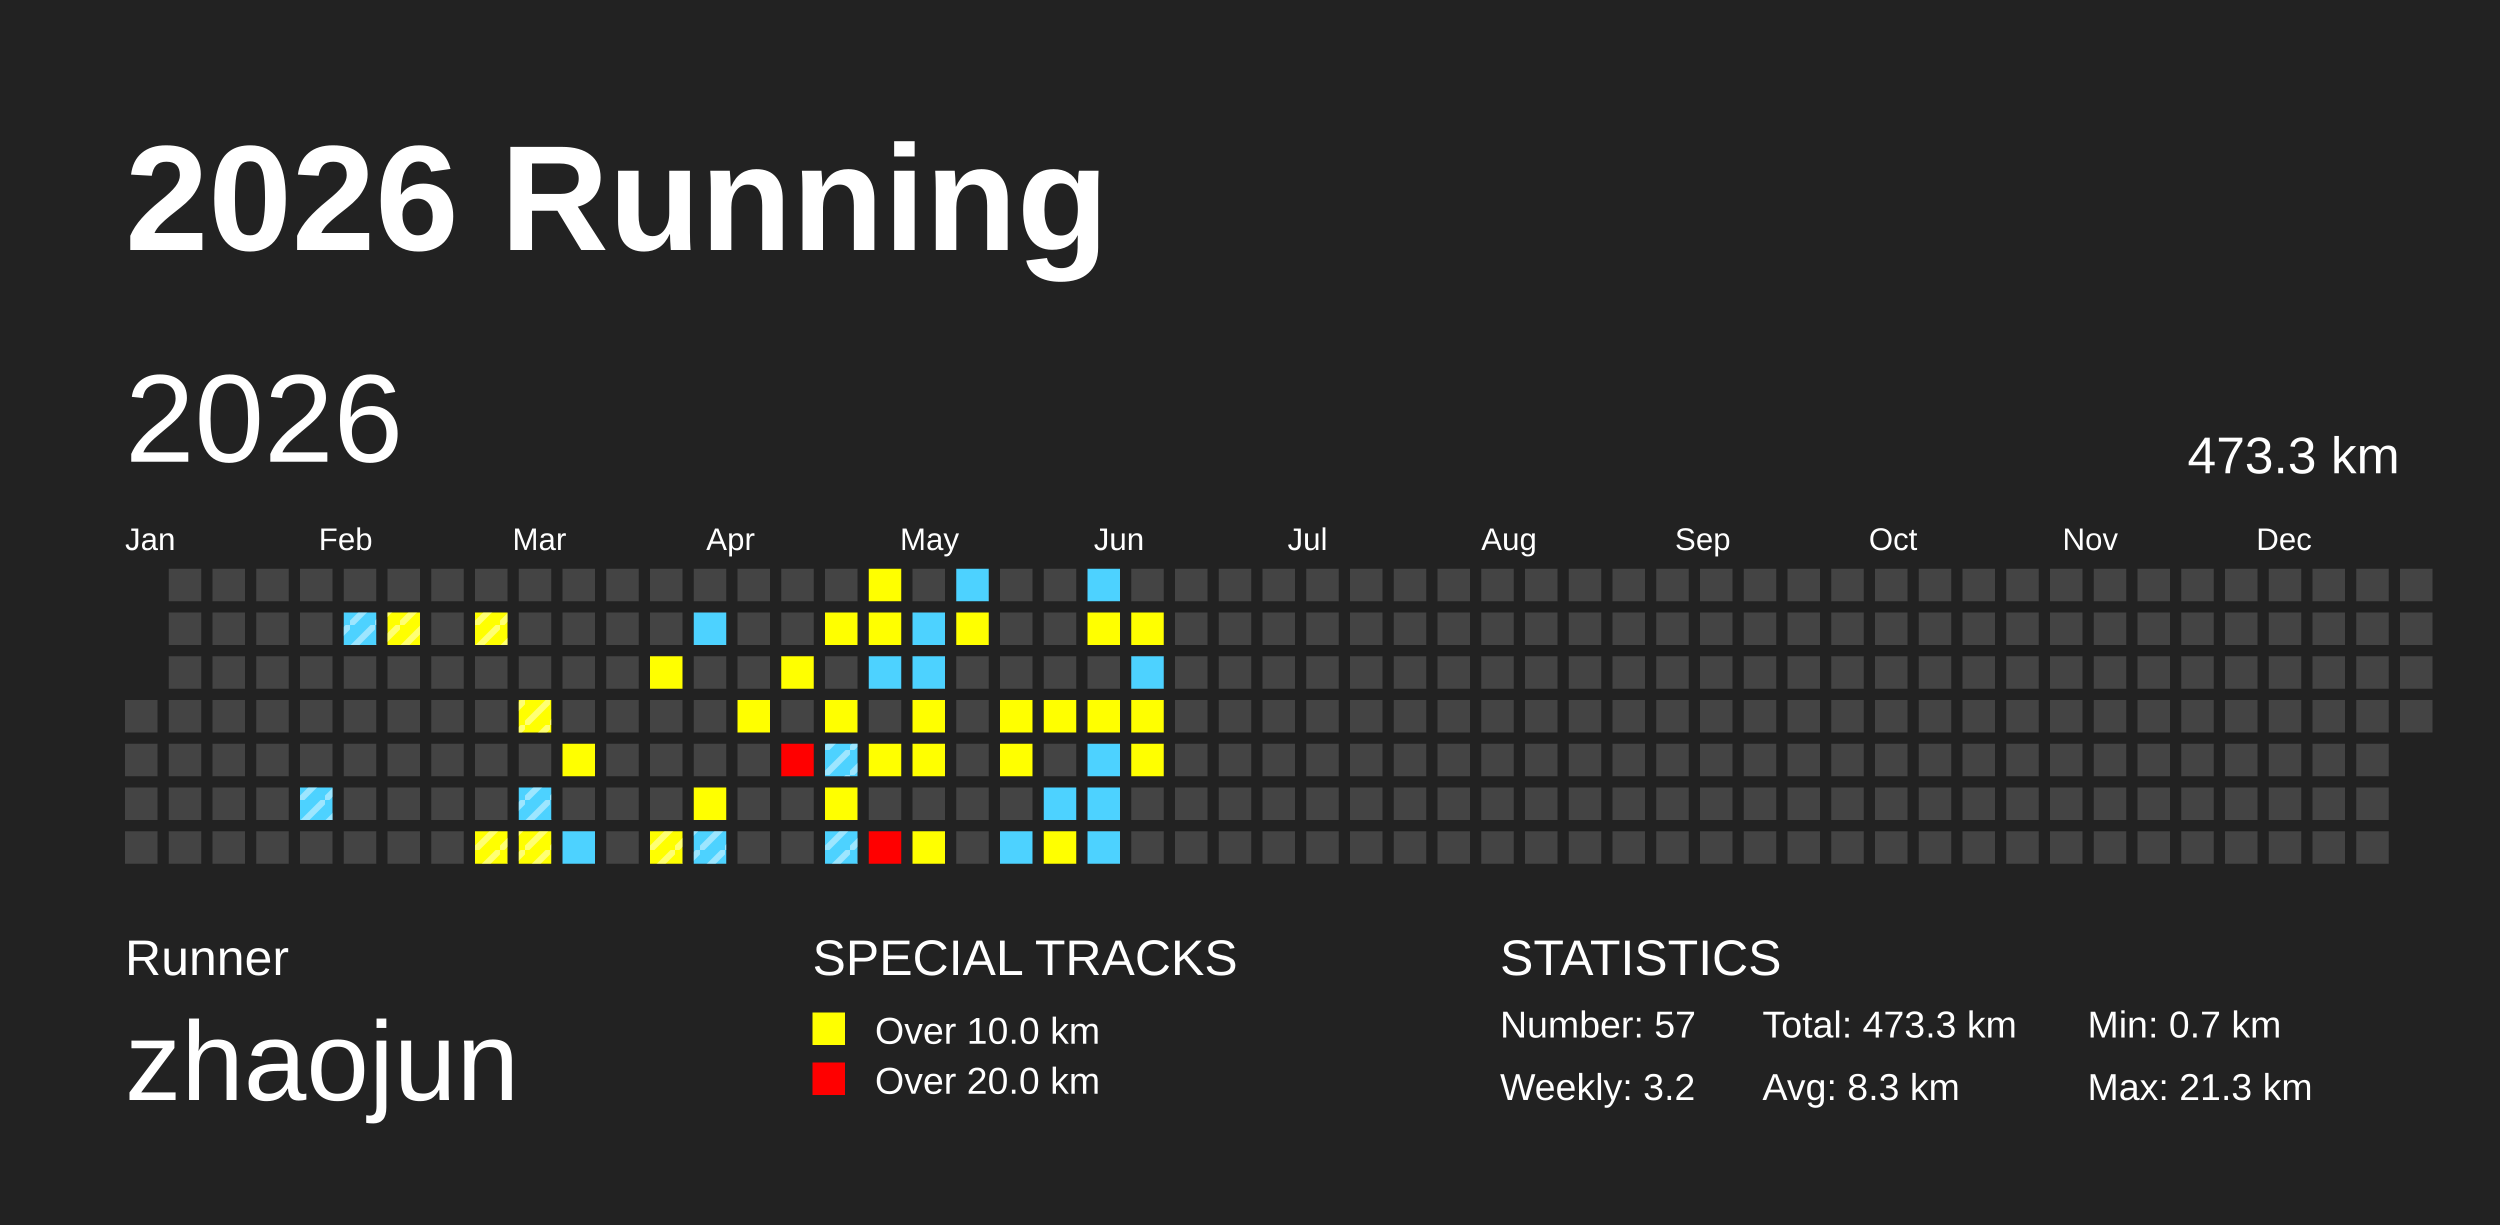
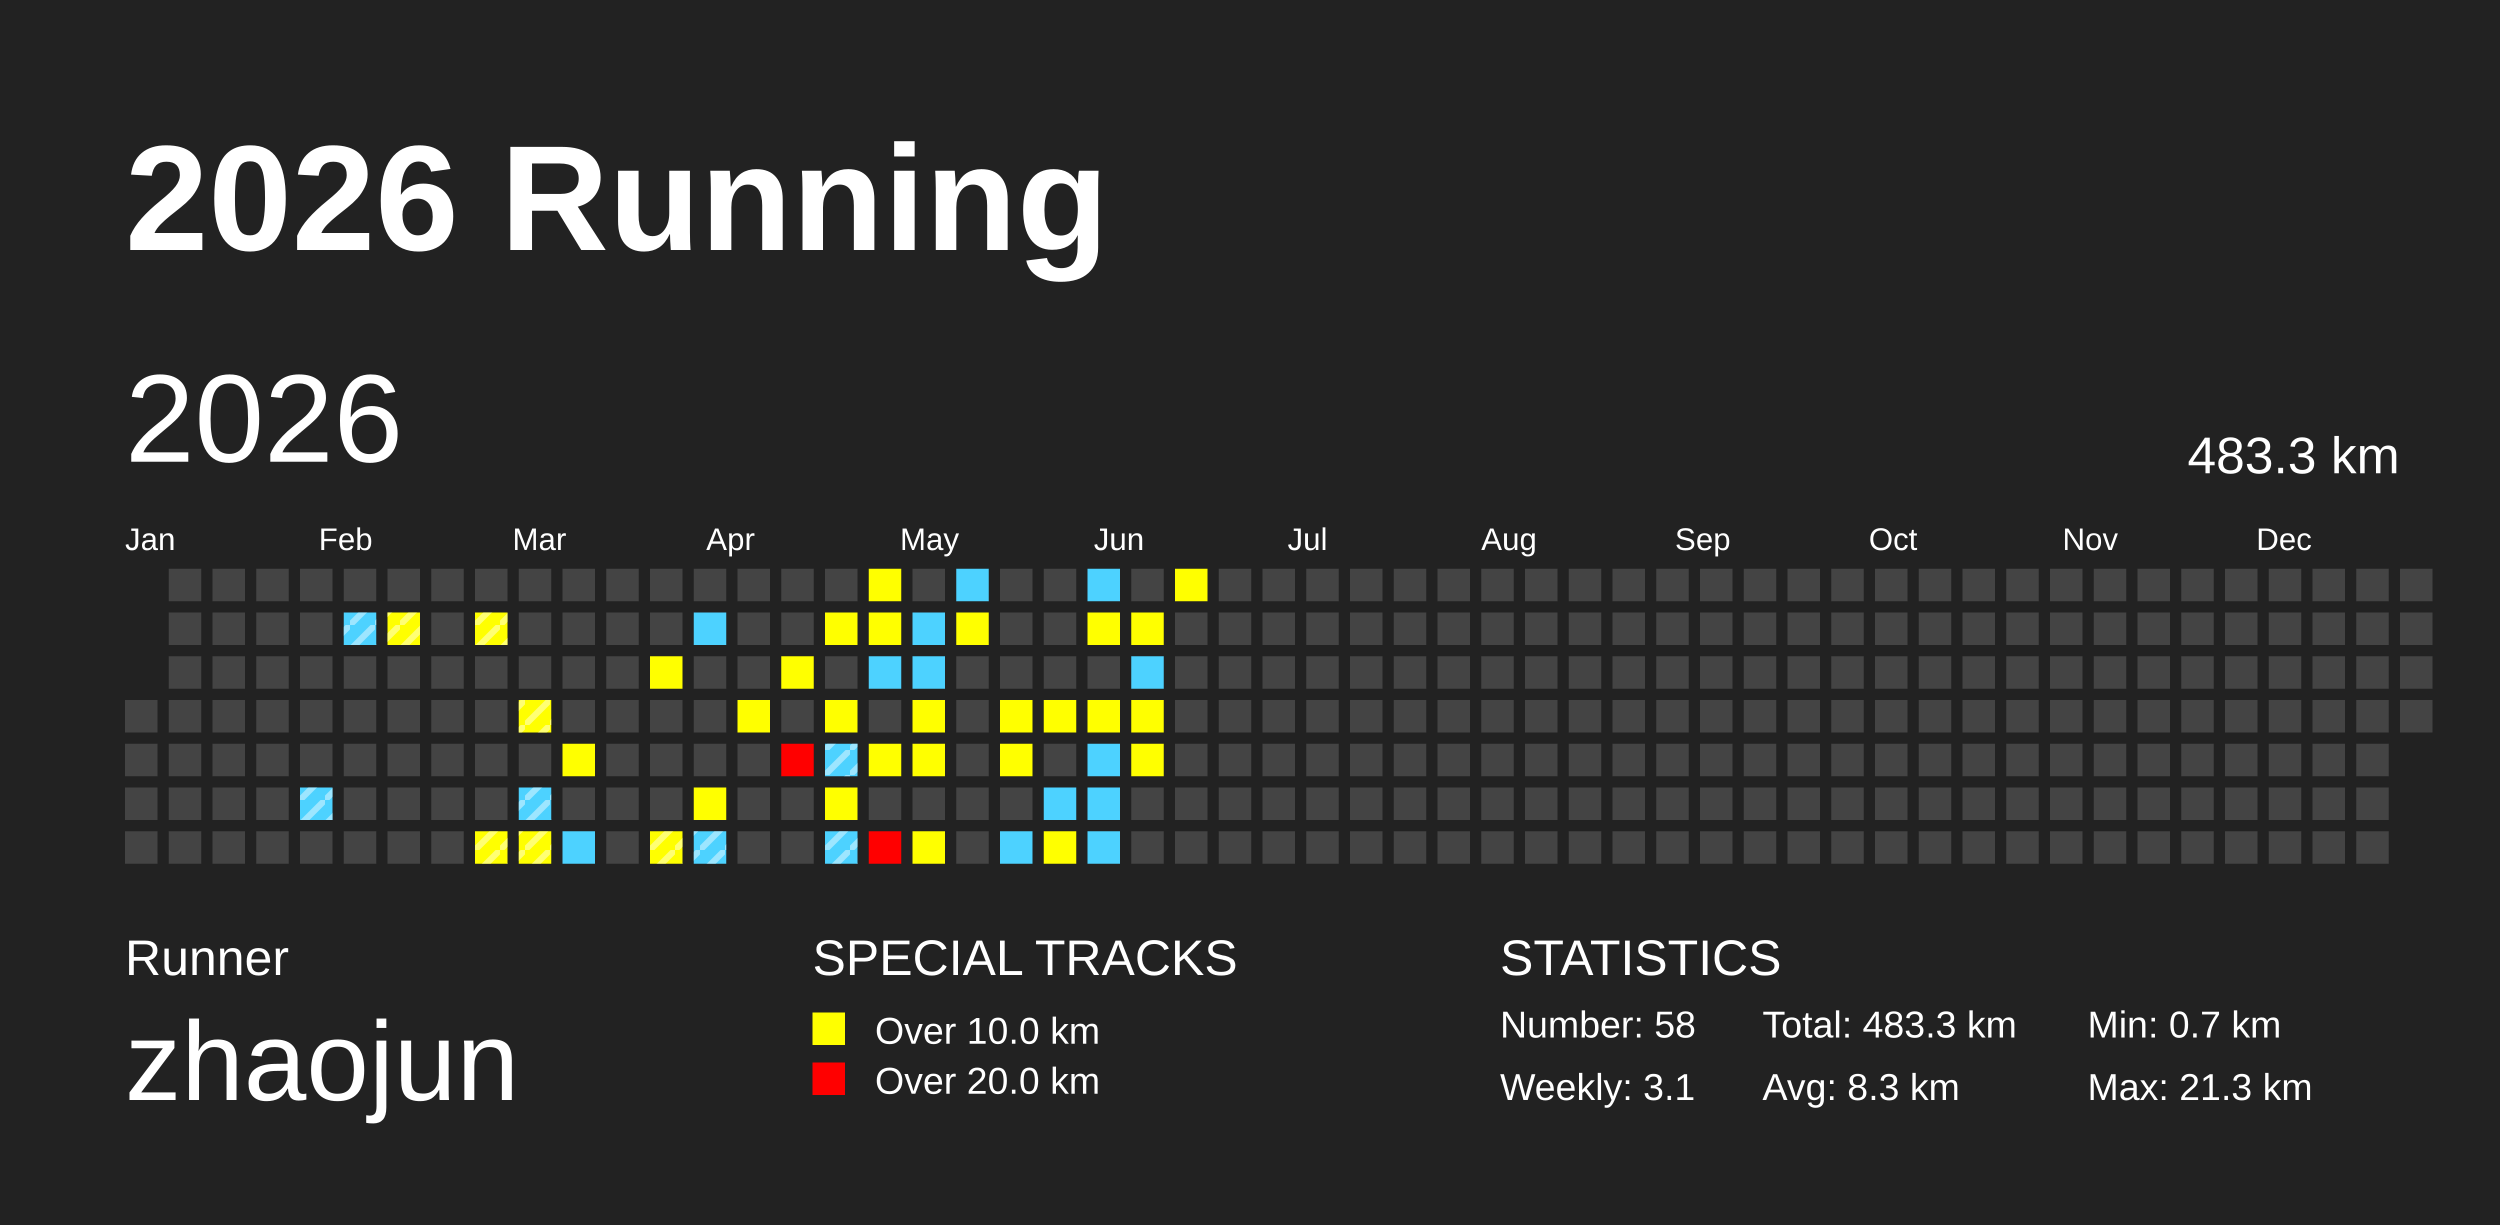
<svg xmlns="http://www.w3.org/2000/svg" baseProfile="full" height="98mm" version="1.1" viewBox="0,0,200,98" width="200mm">
  <defs>
    <pattern height="2" id="indoor-stripe" patternUnits="userSpaceOnUse" width="2">
      <line stroke="white" stroke-opacity="0.45" stroke-width="0.5" x1="0" x2="2" y1="2" y2="0" />
    </pattern>
  </defs>
  <rect fill="#222222" height="98" width="200" x="0" y="0" />
  <text fill="#FFFFFF" style="font-size:12px; font-family:Arial; font-weight:bold;" x="10" y="20">2026 Running</text>
  <text fill="#FFFFFF" style="font-size:4px; font-family:Arial" x="10" y="78">Runner</text>
  <text fill="#FFFFFF" style="font-size:9px; font-family:Arial" x="10" y="88">zhaojun</text>
  <text fill="#FFFFFF" style="font-size:4px; font-family:Arial" x="65" y="78">SPECIAL TRACKS</text>
  <rect fill="yellow" height="2.6" width="2.6" x="65" y="81" />
  <text fill="#FFFFFF" style="font-size:3px; font-family:Arial" x="70" y="83.5">Over 10.0 km</text>
  <rect fill="red" height="2.6" width="2.6" x="65" y="85" />
  <text fill="#FFFFFF" style="font-size:3px; font-family:Arial" x="70" y="87.5">Over 20.0 km</text>
  <text fill="#FFFFFF" style="font-size:4px; font-family:Arial" x="120" y="78">STATISTICS</text>
-   <text fill="#FFFFFF" style="font-size:3px; font-family:Arial" x="120" y="83">Number: 57</text>
-   <text fill="#FFFFFF" style="font-size:3px; font-family:Arial" x="120" y="88">Weekly: 3.2</text>
-   <text fill="#FFFFFF" style="font-size:3px; font-family:Arial" x="141" y="83">Total: 473.3 km</text>
+   <text fill="#FFFFFF" style="font-size:3px; font-family:Arial" x="120" y="83">Number: 58</text>
+   <text fill="#FFFFFF" style="font-size:3px; font-family:Arial" x="120" y="88">Weekly: 3.1</text>
+   <text fill="#FFFFFF" style="font-size:3px; font-family:Arial" x="141" y="83">Total: 483.3 km</text>
  <text fill="#FFFFFF" style="font-size:3px; font-family:Arial" x="141" y="88">Avg: 8.3 km</text>
  <text fill="#FFFFFF" style="font-size:3px; font-family:Arial" x="167" y="83">Min: 0.7 km</text>
  <text fill="#FFFFFF" style="font-size:3px; font-family:Arial" x="167" y="88">Max: 21.3 km</text>
  <text dominant-baseline="hanging" fill="#FFFFFF" style="font-size:10.0px; font-family:Arial;" x="10" y="30">2026</text>
-   <text dominant-baseline="hanging" fill="#FFFFFF" style="font-size:4.125px; font-family:Arial;" x="175" y="35">473.3 km</text>
+   <text dominant-baseline="hanging" fill="#FFFFFF" style="font-size:4.125px; font-family:Arial;" x="175" y="35">483.3 km</text>
  <text fill="#FFFFFF" style="font-size:2.5px; font-family:Arial" x="10.0" y="44">Jan</text>
  <text fill="#FFFFFF" style="font-size:2.5px; font-family:Arial" x="25.5" y="44">Feb</text>
  <text fill="#FFFFFF" style="font-size:2.5px; font-family:Arial" x="41.0" y="44">Mar</text>
  <text fill="#FFFFFF" style="font-size:2.5px; font-family:Arial" x="56.5" y="44">Apr</text>
  <text fill="#FFFFFF" style="font-size:2.5px; font-family:Arial" x="72.0" y="44">May</text>
  <text fill="#FFFFFF" style="font-size:2.5px; font-family:Arial" x="87.5" y="44">Jun</text>
  <text fill="#FFFFFF" style="font-size:2.5px; font-family:Arial" x="103.0" y="44">Jul</text>
  <text fill="#FFFFFF" style="font-size:2.5px; font-family:Arial" x="118.5" y="44">Aug</text>
  <text fill="#FFFFFF" style="font-size:2.5px; font-family:Arial" x="134.0" y="44">Sep</text>
  <text fill="#FFFFFF" style="font-size:2.5px; font-family:Arial" x="149.5" y="44">Oct</text>
  <text fill="#FFFFFF" style="font-size:2.5px; font-family:Arial" x="165.0" y="44">Nov</text>
  <text fill="#FFFFFF" style="font-size:2.5px; font-family:Arial" x="180.5" y="44">Dec</text>
  <rect fill="#444444" height="2.6" width="2.6" x="10.0" y="56.0" />
  <rect fill="#444444" height="2.6" width="2.6" x="10.0" y="59.5" />
  <rect fill="#444444" height="2.6" width="2.6" x="10.0" y="63.0" />
  <rect fill="#444444" height="2.6" width="2.6" x="10.0" y="66.5" />
  <rect fill="#444444" height="2.6" width="2.6" x="13.5" y="45.5" />
  <rect fill="#444444" height="2.6" width="2.6" x="13.5" y="49.0" />
  <rect fill="#444444" height="2.6" width="2.6" x="13.5" y="52.5" />
  <rect fill="#444444" height="2.6" width="2.6" x="13.5" y="56.0" />
  <rect fill="#444444" height="2.6" width="2.6" x="13.5" y="59.5" />
  <rect fill="#444444" height="2.6" width="2.6" x="13.5" y="63.0" />
  <rect fill="#444444" height="2.6" width="2.6" x="13.5" y="66.5" />
  <rect fill="#444444" height="2.6" width="2.6" x="17.0" y="45.5" />
  <rect fill="#444444" height="2.6" width="2.6" x="17.0" y="49.0" />
  <rect fill="#444444" height="2.6" width="2.6" x="17.0" y="52.5" />
  <rect fill="#444444" height="2.6" width="2.6" x="17.0" y="56.0" />
  <rect fill="#444444" height="2.6" width="2.6" x="17.0" y="59.5" />
  <rect fill="#444444" height="2.6" width="2.6" x="17.0" y="63.0" />
  <rect fill="#444444" height="2.6" width="2.6" x="17.0" y="66.5" />
  <rect fill="#444444" height="2.6" width="2.6" x="20.5" y="45.5" />
  <rect fill="#444444" height="2.6" width="2.6" x="20.5" y="49.0" />
  <rect fill="#444444" height="2.6" width="2.6" x="20.5" y="52.5" />
  <rect fill="#444444" height="2.6" width="2.6" x="20.5" y="56.0" />
  <rect fill="#444444" height="2.6" width="2.6" x="20.5" y="59.5" />
  <rect fill="#444444" height="2.6" width="2.6" x="20.5" y="63.0" />
  <rect fill="#444444" height="2.6" width="2.6" x="20.5" y="66.5" />
  <rect fill="#444444" height="2.6" width="2.6" x="24.0" y="45.5" />
  <rect fill="#444444" height="2.6" width="2.6" x="24.0" y="49.0" />
  <rect fill="#444444" height="2.6" width="2.6" x="24.0" y="52.5" />
  <rect fill="#444444" height="2.6" width="2.6" x="24.0" y="56.0" />
  <rect fill="#444444" height="2.6" width="2.6" x="24.0" y="59.5" />
  <rect fill="#4dd2ff" height="2.6" width="2.6" x="24.0" y="63.0" />
  <rect fill="url(#indoor-stripe)" height="2.6" style="pointer-events: none;" width="2.6" x="24.0" y="63.0" />
  <rect fill="#444444" height="2.6" width="2.6" x="24.0" y="66.5" />
  <rect fill="#444444" height="2.6" width="2.6" x="27.5" y="45.5" />
  <rect fill="#4dd2ff" height="2.6" width="2.6" x="27.5" y="49.0" />
  <rect fill="url(#indoor-stripe)" height="2.6" style="pointer-events: none;" width="2.6" x="27.5" y="49.0" />
  <rect fill="#444444" height="2.6" width="2.6" x="27.5" y="52.5" />
  <rect fill="#444444" height="2.6" width="2.6" x="27.5" y="56.0" />
  <rect fill="#444444" height="2.6" width="2.6" x="27.5" y="59.5" />
  <rect fill="#444444" height="2.6" width="2.6" x="27.5" y="63.0" />
  <rect fill="#444444" height="2.6" width="2.6" x="27.5" y="66.5" />
  <rect fill="#444444" height="2.6" width="2.6" x="31.0" y="45.5" />
  <rect fill="yellow" height="2.6" width="2.6" x="31.0" y="49.0" />
  <rect fill="url(#indoor-stripe)" height="2.6" style="pointer-events: none;" width="2.6" x="31.0" y="49.0" />
  <rect fill="#444444" height="2.6" width="2.6" x="31.0" y="52.5" />
  <rect fill="#444444" height="2.6" width="2.6" x="31.0" y="56.0" />
  <rect fill="#444444" height="2.6" width="2.6" x="31.0" y="59.5" />
  <rect fill="#444444" height="2.6" width="2.6" x="31.0" y="63.0" />
  <rect fill="#444444" height="2.6" width="2.6" x="31.0" y="66.5" />
  <rect fill="#444444" height="2.6" width="2.6" x="34.5" y="45.5" />
  <rect fill="#444444" height="2.6" width="2.6" x="34.5" y="49.0" />
  <rect fill="#444444" height="2.6" width="2.6" x="34.5" y="52.5" />
  <rect fill="#444444" height="2.6" width="2.6" x="34.5" y="56.0" />
  <rect fill="#444444" height="2.6" width="2.6" x="34.5" y="59.5" />
  <rect fill="#444444" height="2.6" width="2.6" x="34.5" y="63.0" />
  <rect fill="#444444" height="2.6" width="2.6" x="34.5" y="66.5" />
  <rect fill="#444444" height="2.6" width="2.6" x="38.0" y="45.5" />
  <rect fill="yellow" height="2.6" width="2.6" x="38.0" y="49.0" />
  <rect fill="url(#indoor-stripe)" height="2.6" style="pointer-events: none;" width="2.6" x="38.0" y="49.0" />
  <rect fill="#444444" height="2.6" width="2.6" x="38.0" y="52.5" />
  <rect fill="#444444" height="2.6" width="2.6" x="38.0" y="56.0" />
  <rect fill="#444444" height="2.6" width="2.6" x="38.0" y="59.5" />
  <rect fill="#444444" height="2.6" width="2.6" x="38.0" y="63.0" />
  <rect fill="yellow" height="2.6" width="2.6" x="38.0" y="66.5" />
  <rect fill="url(#indoor-stripe)" height="2.6" style="pointer-events: none;" width="2.6" x="38.0" y="66.5" />
  <rect fill="#444444" height="2.6" width="2.6" x="41.5" y="45.5" />
  <rect fill="#444444" height="2.6" width="2.6" x="41.5" y="49.0" />
  <rect fill="#444444" height="2.6" width="2.6" x="41.5" y="52.5" />
  <rect fill="yellow" height="2.6" width="2.6" x="41.5" y="56.0" />
  <rect fill="url(#indoor-stripe)" height="2.6" style="pointer-events: none;" width="2.6" x="41.5" y="56.0" />
  <rect fill="#444444" height="2.6" width="2.6" x="41.5" y="59.5" />
  <rect fill="#4dd2ff" height="2.6" width="2.6" x="41.5" y="63.0" />
  <rect fill="url(#indoor-stripe)" height="2.6" style="pointer-events: none;" width="2.6" x="41.5" y="63.0" />
  <rect fill="yellow" height="2.6" width="2.6" x="41.5" y="66.5" />
  <rect fill="url(#indoor-stripe)" height="2.6" style="pointer-events: none;" width="2.6" x="41.5" y="66.5" />
  <rect fill="#444444" height="2.6" width="2.6" x="45.0" y="45.5" />
  <rect fill="#444444" height="2.6" width="2.6" x="45.0" y="49.0" />
  <rect fill="#444444" height="2.6" width="2.6" x="45.0" y="52.5" />
  <rect fill="#444444" height="2.6" width="2.6" x="45.0" y="56.0" />
  <rect fill="yellow" height="2.6" width="2.6" x="45.0" y="59.5" />
  <rect fill="#444444" height="2.6" width="2.6" x="45.0" y="63.0" />
  <rect fill="#4dd2ff" height="2.6" width="2.6" x="45.0" y="66.5" />
  <rect fill="#444444" height="2.6" width="2.6" x="48.5" y="45.5" />
  <rect fill="#444444" height="2.6" width="2.6" x="48.5" y="49.0" />
  <rect fill="#444444" height="2.6" width="2.6" x="48.5" y="52.5" />
  <rect fill="#444444" height="2.6" width="2.6" x="48.5" y="56.0" />
  <rect fill="#444444" height="2.6" width="2.6" x="48.5" y="59.5" />
  <rect fill="#444444" height="2.6" width="2.6" x="48.5" y="63.0" />
  <rect fill="#444444" height="2.6" width="2.6" x="48.5" y="66.5" />
  <rect fill="#444444" height="2.6" width="2.6" x="52.0" y="45.5" />
  <rect fill="#444444" height="2.6" width="2.6" x="52.0" y="49.0" />
  <rect fill="yellow" height="2.6" width="2.6" x="52.0" y="52.5" />
  <rect fill="#444444" height="2.6" width="2.6" x="52.0" y="56.0" />
  <rect fill="#444444" height="2.6" width="2.6" x="52.0" y="59.5" />
  <rect fill="#444444" height="2.6" width="2.6" x="52.0" y="63.0" />
  <rect fill="yellow" height="2.6" width="2.6" x="52.0" y="66.5" />
  <rect fill="url(#indoor-stripe)" height="2.6" style="pointer-events: none;" width="2.6" x="52.0" y="66.5" />
  <rect fill="#444444" height="2.6" width="2.6" x="55.5" y="45.5" />
  <rect fill="#4dd2ff" height="2.6" width="2.6" x="55.5" y="49.0" />
  <rect fill="#444444" height="2.6" width="2.6" x="55.5" y="52.5" />
  <rect fill="#444444" height="2.6" width="2.6" x="55.5" y="56.0" />
  <rect fill="#444444" height="2.6" width="2.6" x="55.5" y="59.5" />
  <rect fill="yellow" height="2.6" width="2.6" x="55.5" y="63.0" />
  <rect fill="#4dd2ff" height="2.6" width="2.6" x="55.5" y="66.5" />
  <rect fill="url(#indoor-stripe)" height="2.6" style="pointer-events: none;" width="2.6" x="55.5" y="66.5" />
  <rect fill="#444444" height="2.6" width="2.6" x="59.0" y="45.5" />
  <rect fill="#444444" height="2.6" width="2.6" x="59.0" y="49.0" />
  <rect fill="#444444" height="2.6" width="2.6" x="59.0" y="52.5" />
  <rect fill="yellow" height="2.6" width="2.6" x="59.0" y="56.0" />
  <rect fill="#444444" height="2.6" width="2.6" x="59.0" y="59.5" />
  <rect fill="#444444" height="2.6" width="2.6" x="59.0" y="63.0" />
  <rect fill="#444444" height="2.6" width="2.6" x="59.0" y="66.5" />
  <rect fill="#444444" height="2.6" width="2.6" x="62.5" y="45.5" />
  <rect fill="#444444" height="2.6" width="2.6" x="62.5" y="49.0" />
  <rect fill="yellow" height="2.6" width="2.6" x="62.5" y="52.5" />
  <rect fill="#444444" height="2.6" width="2.6" x="62.5" y="56.0" />
  <rect fill="red" height="2.6" width="2.6" x="62.5" y="59.5" />
  <rect fill="#444444" height="2.6" width="2.6" x="62.5" y="63.0" />
  <rect fill="#444444" height="2.6" width="2.6" x="62.5" y="66.5" />
  <rect fill="#444444" height="2.6" width="2.6" x="66.0" y="45.5" />
  <rect fill="yellow" height="2.6" width="2.6" x="66.0" y="49.0" />
  <rect fill="#444444" height="2.6" width="2.6" x="66.0" y="52.5" />
  <rect fill="yellow" height="2.6" width="2.6" x="66.0" y="56.0" />
  <rect fill="#4dd2ff" height="2.6" width="2.6" x="66.0" y="59.5" />
  <rect fill="url(#indoor-stripe)" height="2.6" style="pointer-events: none;" width="2.6" x="66.0" y="59.5" />
  <rect fill="yellow" height="2.6" width="2.6" x="66.0" y="63.0" />
  <rect fill="#4dd2ff" height="2.6" width="2.6" x="66.0" y="66.5" />
  <rect fill="url(#indoor-stripe)" height="2.6" style="pointer-events: none;" width="2.6" x="66.0" y="66.5" />
  <rect fill="yellow" height="2.6" width="2.6" x="69.5" y="45.5" />
  <rect fill="yellow" height="2.6" width="2.6" x="69.5" y="49.0" />
  <rect fill="#4dd2ff" height="2.6" width="2.6" x="69.5" y="52.5" />
  <rect fill="#444444" height="2.6" width="2.6" x="69.5" y="56.0" />
  <rect fill="yellow" height="2.6" width="2.6" x="69.5" y="59.5" />
  <rect fill="#444444" height="2.6" width="2.6" x="69.5" y="63.0" />
  <rect fill="red" height="2.6" width="2.6" x="69.5" y="66.5" />
  <rect fill="#444444" height="2.6" width="2.6" x="73.0" y="45.5" />
  <rect fill="#4dd2ff" height="2.6" width="2.6" x="73.0" y="49.0" />
  <rect fill="#4dd2ff" height="2.6" width="2.6" x="73.0" y="52.5" />
  <rect fill="yellow" height="2.6" width="2.6" x="73.0" y="56.0" />
  <rect fill="yellow" height="2.6" width="2.6" x="73.0" y="59.5" />
  <rect fill="#444444" height="2.6" width="2.6" x="73.0" y="63.0" />
  <rect fill="yellow" height="2.6" width="2.6" x="73.0" y="66.5" />
  <rect fill="#4dd2ff" height="2.6" width="2.6" x="76.5" y="45.5" />
  <rect fill="yellow" height="2.6" width="2.6" x="76.5" y="49.0" />
  <rect fill="#444444" height="2.6" width="2.6" x="76.5" y="52.5" />
  <rect fill="#444444" height="2.6" width="2.6" x="76.5" y="56.0" />
  <rect fill="#444444" height="2.6" width="2.6" x="76.5" y="59.5" />
  <rect fill="#444444" height="2.6" width="2.6" x="76.5" y="63.0" />
  <rect fill="#444444" height="2.6" width="2.6" x="76.5" y="66.5" />
  <rect fill="#444444" height="2.6" width="2.6" x="80.0" y="45.5" />
  <rect fill="#444444" height="2.6" width="2.6" x="80.0" y="49.0" />
  <rect fill="#444444" height="2.6" width="2.6" x="80.0" y="52.5" />
  <rect fill="yellow" height="2.6" width="2.6" x="80.0" y="56.0" />
  <rect fill="yellow" height="2.6" width="2.6" x="80.0" y="59.5" />
  <rect fill="#444444" height="2.6" width="2.6" x="80.0" y="63.0" />
  <rect fill="#4dd2ff" height="2.6" width="2.6" x="80.0" y="66.5" />
  <rect fill="#444444" height="2.6" width="2.6" x="83.5" y="45.5" />
  <rect fill="#444444" height="2.6" width="2.6" x="83.5" y="49.0" />
  <rect fill="#444444" height="2.6" width="2.6" x="83.5" y="52.5" />
  <rect fill="yellow" height="2.6" width="2.6" x="83.5" y="56.0" />
  <rect fill="#444444" height="2.6" width="2.6" x="83.5" y="59.5" />
  <rect fill="#4dd2ff" height="2.6" width="2.6" x="83.5" y="63.0" />
  <rect fill="yellow" height="2.6" width="2.6" x="83.5" y="66.5" />
  <rect fill="#4dd2ff" height="2.6" width="2.6" x="87.0" y="45.5" />
  <rect fill="yellow" height="2.6" width="2.6" x="87.0" y="49.0" />
  <rect fill="#444444" height="2.6" width="2.6" x="87.0" y="52.5" />
  <rect fill="yellow" height="2.6" width="2.6" x="87.0" y="56.0" />
  <rect fill="#4dd2ff" height="2.6" width="2.6" x="87.0" y="59.5" />
  <rect fill="#4dd2ff" height="2.6" width="2.6" x="87.0" y="63.0" />
  <rect fill="#4dd2ff" height="2.6" width="2.6" x="87.0" y="66.5" />
  <rect fill="#444444" height="2.6" width="2.6" x="90.5" y="45.5" />
  <rect fill="yellow" height="2.6" width="2.6" x="90.5" y="49.0" />
  <rect fill="#4dd2ff" height="2.6" width="2.6" x="90.5" y="52.5" />
  <rect fill="yellow" height="2.6" width="2.6" x="90.5" y="56.0" />
  <rect fill="yellow" height="2.6" width="2.6" x="90.5" y="59.5" />
  <rect fill="#444444" height="2.6" width="2.6" x="90.5" y="63.0" />
  <rect fill="#444444" height="2.6" width="2.6" x="90.5" y="66.5" />
-   <rect fill="#444444" height="2.6" width="2.6" x="94.0" y="45.5" />
+   <rect fill="yellow" height="2.6" width="2.6" x="94.0" y="45.5" />
  <rect fill="#444444" height="2.6" width="2.6" x="94.0" y="49.0" />
  <rect fill="#444444" height="2.6" width="2.6" x="94.0" y="52.5" />
  <rect fill="#444444" height="2.6" width="2.6" x="94.0" y="56.0" />
  <rect fill="#444444" height="2.6" width="2.6" x="94.0" y="59.5" />
  <rect fill="#444444" height="2.6" width="2.6" x="94.0" y="63.0" />
  <rect fill="#444444" height="2.6" width="2.6" x="94.0" y="66.5" />
  <rect fill="#444444" height="2.6" width="2.6" x="97.5" y="45.5" />
  <rect fill="#444444" height="2.6" width="2.6" x="97.5" y="49.0" />
  <rect fill="#444444" height="2.6" width="2.6" x="97.5" y="52.5" />
  <rect fill="#444444" height="2.6" width="2.6" x="97.5" y="56.0" />
  <rect fill="#444444" height="2.6" width="2.6" x="97.5" y="59.5" />
  <rect fill="#444444" height="2.6" width="2.6" x="97.5" y="63.0" />
  <rect fill="#444444" height="2.6" width="2.6" x="97.5" y="66.5" />
  <rect fill="#444444" height="2.6" width="2.6" x="101.0" y="45.5" />
  <rect fill="#444444" height="2.6" width="2.6" x="101.0" y="49.0" />
  <rect fill="#444444" height="2.6" width="2.6" x="101.0" y="52.5" />
  <rect fill="#444444" height="2.6" width="2.6" x="101.0" y="56.0" />
  <rect fill="#444444" height="2.6" width="2.6" x="101.0" y="59.5" />
  <rect fill="#444444" height="2.6" width="2.6" x="101.0" y="63.0" />
  <rect fill="#444444" height="2.6" width="2.6" x="101.0" y="66.5" />
  <rect fill="#444444" height="2.6" width="2.6" x="104.5" y="45.5" />
  <rect fill="#444444" height="2.6" width="2.6" x="104.5" y="49.0" />
  <rect fill="#444444" height="2.6" width="2.6" x="104.5" y="52.5" />
  <rect fill="#444444" height="2.6" width="2.6" x="104.5" y="56.0" />
  <rect fill="#444444" height="2.6" width="2.6" x="104.5" y="59.5" />
  <rect fill="#444444" height="2.6" width="2.6" x="104.5" y="63.0" />
  <rect fill="#444444" height="2.6" width="2.6" x="104.5" y="66.5" />
  <rect fill="#444444" height="2.6" width="2.6" x="108.0" y="45.5" />
  <rect fill="#444444" height="2.6" width="2.6" x="108.0" y="49.0" />
  <rect fill="#444444" height="2.6" width="2.6" x="108.0" y="52.5" />
  <rect fill="#444444" height="2.6" width="2.6" x="108.0" y="56.0" />
  <rect fill="#444444" height="2.6" width="2.6" x="108.0" y="59.5" />
  <rect fill="#444444" height="2.6" width="2.6" x="108.0" y="63.0" />
  <rect fill="#444444" height="2.6" width="2.6" x="108.0" y="66.5" />
  <rect fill="#444444" height="2.6" width="2.6" x="111.5" y="45.5" />
  <rect fill="#444444" height="2.6" width="2.6" x="111.5" y="49.0" />
  <rect fill="#444444" height="2.6" width="2.6" x="111.5" y="52.5" />
  <rect fill="#444444" height="2.6" width="2.6" x="111.5" y="56.0" />
  <rect fill="#444444" height="2.6" width="2.6" x="111.5" y="59.5" />
  <rect fill="#444444" height="2.6" width="2.6" x="111.5" y="63.0" />
  <rect fill="#444444" height="2.6" width="2.6" x="111.5" y="66.5" />
  <rect fill="#444444" height="2.6" width="2.6" x="115.0" y="45.5" />
  <rect fill="#444444" height="2.6" width="2.6" x="115.0" y="49.0" />
  <rect fill="#444444" height="2.6" width="2.6" x="115.0" y="52.5" />
  <rect fill="#444444" height="2.6" width="2.6" x="115.0" y="56.0" />
  <rect fill="#444444" height="2.6" width="2.6" x="115.0" y="59.5" />
  <rect fill="#444444" height="2.6" width="2.6" x="115.0" y="63.0" />
  <rect fill="#444444" height="2.6" width="2.6" x="115.0" y="66.5" />
  <rect fill="#444444" height="2.6" width="2.6" x="118.5" y="45.5" />
  <rect fill="#444444" height="2.6" width="2.6" x="118.5" y="49.0" />
  <rect fill="#444444" height="2.6" width="2.6" x="118.5" y="52.5" />
  <rect fill="#444444" height="2.6" width="2.6" x="118.5" y="56.0" />
  <rect fill="#444444" height="2.6" width="2.6" x="118.5" y="59.5" />
  <rect fill="#444444" height="2.6" width="2.6" x="118.5" y="63.0" />
  <rect fill="#444444" height="2.6" width="2.6" x="118.5" y="66.5" />
  <rect fill="#444444" height="2.6" width="2.6" x="122.0" y="45.5" />
  <rect fill="#444444" height="2.6" width="2.6" x="122.0" y="49.0" />
  <rect fill="#444444" height="2.6" width="2.6" x="122.0" y="52.5" />
  <rect fill="#444444" height="2.6" width="2.6" x="122.0" y="56.0" />
  <rect fill="#444444" height="2.6" width="2.6" x="122.0" y="59.5" />
  <rect fill="#444444" height="2.6" width="2.6" x="122.0" y="63.0" />
  <rect fill="#444444" height="2.6" width="2.6" x="122.0" y="66.5" />
  <rect fill="#444444" height="2.6" width="2.6" x="125.5" y="45.5" />
  <rect fill="#444444" height="2.6" width="2.6" x="125.5" y="49.0" />
  <rect fill="#444444" height="2.6" width="2.6" x="125.5" y="52.5" />
  <rect fill="#444444" height="2.6" width="2.6" x="125.5" y="56.0" />
  <rect fill="#444444" height="2.6" width="2.6" x="125.5" y="59.5" />
  <rect fill="#444444" height="2.6" width="2.6" x="125.5" y="63.0" />
  <rect fill="#444444" height="2.6" width="2.6" x="125.5" y="66.5" />
  <rect fill="#444444" height="2.6" width="2.6" x="129.0" y="45.5" />
  <rect fill="#444444" height="2.6" width="2.6" x="129.0" y="49.0" />
  <rect fill="#444444" height="2.6" width="2.6" x="129.0" y="52.5" />
  <rect fill="#444444" height="2.6" width="2.6" x="129.0" y="56.0" />
  <rect fill="#444444" height="2.6" width="2.6" x="129.0" y="59.5" />
  <rect fill="#444444" height="2.6" width="2.6" x="129.0" y="63.0" />
  <rect fill="#444444" height="2.6" width="2.6" x="129.0" y="66.5" />
  <rect fill="#444444" height="2.6" width="2.6" x="132.5" y="45.5" />
  <rect fill="#444444" height="2.6" width="2.6" x="132.5" y="49.0" />
  <rect fill="#444444" height="2.6" width="2.6" x="132.5" y="52.5" />
  <rect fill="#444444" height="2.6" width="2.6" x="132.5" y="56.0" />
  <rect fill="#444444" height="2.6" width="2.6" x="132.5" y="59.5" />
  <rect fill="#444444" height="2.6" width="2.6" x="132.5" y="63.0" />
  <rect fill="#444444" height="2.6" width="2.6" x="132.5" y="66.5" />
  <rect fill="#444444" height="2.6" width="2.6" x="136.0" y="45.5" />
  <rect fill="#444444" height="2.6" width="2.6" x="136.0" y="49.0" />
  <rect fill="#444444" height="2.6" width="2.6" x="136.0" y="52.5" />
  <rect fill="#444444" height="2.6" width="2.6" x="136.0" y="56.0" />
  <rect fill="#444444" height="2.6" width="2.6" x="136.0" y="59.5" />
  <rect fill="#444444" height="2.6" width="2.6" x="136.0" y="63.0" />
  <rect fill="#444444" height="2.6" width="2.6" x="136.0" y="66.5" />
  <rect fill="#444444" height="2.6" width="2.6" x="139.5" y="45.5" />
  <rect fill="#444444" height="2.6" width="2.6" x="139.5" y="49.0" />
  <rect fill="#444444" height="2.6" width="2.6" x="139.5" y="52.5" />
  <rect fill="#444444" height="2.6" width="2.6" x="139.5" y="56.0" />
  <rect fill="#444444" height="2.6" width="2.6" x="139.5" y="59.5" />
  <rect fill="#444444" height="2.6" width="2.6" x="139.5" y="63.0" />
  <rect fill="#444444" height="2.6" width="2.6" x="139.5" y="66.5" />
  <rect fill="#444444" height="2.6" width="2.6" x="143.0" y="45.5" />
  <rect fill="#444444" height="2.6" width="2.6" x="143.0" y="49.0" />
  <rect fill="#444444" height="2.6" width="2.6" x="143.0" y="52.5" />
  <rect fill="#444444" height="2.6" width="2.6" x="143.0" y="56.0" />
  <rect fill="#444444" height="2.6" width="2.6" x="143.0" y="59.5" />
  <rect fill="#444444" height="2.6" width="2.6" x="143.0" y="63.0" />
  <rect fill="#444444" height="2.6" width="2.6" x="143.0" y="66.5" />
  <rect fill="#444444" height="2.6" width="2.6" x="146.5" y="45.5" />
  <rect fill="#444444" height="2.6" width="2.6" x="146.5" y="49.0" />
  <rect fill="#444444" height="2.6" width="2.6" x="146.5" y="52.5" />
  <rect fill="#444444" height="2.6" width="2.6" x="146.5" y="56.0" />
  <rect fill="#444444" height="2.6" width="2.6" x="146.5" y="59.5" />
  <rect fill="#444444" height="2.6" width="2.6" x="146.5" y="63.0" />
  <rect fill="#444444" height="2.6" width="2.6" x="146.5" y="66.5" />
  <rect fill="#444444" height="2.6" width="2.6" x="150.0" y="45.5" />
  <rect fill="#444444" height="2.6" width="2.6" x="150.0" y="49.0" />
  <rect fill="#444444" height="2.6" width="2.6" x="150.0" y="52.5" />
  <rect fill="#444444" height="2.6" width="2.6" x="150.0" y="56.0" />
  <rect fill="#444444" height="2.6" width="2.6" x="150.0" y="59.5" />
  <rect fill="#444444" height="2.6" width="2.6" x="150.0" y="63.0" />
  <rect fill="#444444" height="2.6" width="2.6" x="150.0" y="66.5" />
  <rect fill="#444444" height="2.6" width="2.6" x="153.5" y="45.5" />
  <rect fill="#444444" height="2.6" width="2.6" x="153.5" y="49.0" />
  <rect fill="#444444" height="2.6" width="2.6" x="153.5" y="52.5" />
  <rect fill="#444444" height="2.6" width="2.6" x="153.5" y="56.0" />
  <rect fill="#444444" height="2.6" width="2.6" x="153.5" y="59.5" />
  <rect fill="#444444" height="2.6" width="2.6" x="153.5" y="63.0" />
  <rect fill="#444444" height="2.6" width="2.6" x="153.5" y="66.5" />
  <rect fill="#444444" height="2.6" width="2.6" x="157.0" y="45.5" />
  <rect fill="#444444" height="2.6" width="2.6" x="157.0" y="49.0" />
  <rect fill="#444444" height="2.6" width="2.6" x="157.0" y="52.5" />
  <rect fill="#444444" height="2.6" width="2.6" x="157.0" y="56.0" />
  <rect fill="#444444" height="2.6" width="2.6" x="157.0" y="59.5" />
  <rect fill="#444444" height="2.6" width="2.6" x="157.0" y="63.0" />
  <rect fill="#444444" height="2.6" width="2.6" x="157.0" y="66.5" />
  <rect fill="#444444" height="2.6" width="2.6" x="160.5" y="45.5" />
  <rect fill="#444444" height="2.6" width="2.6" x="160.5" y="49.0" />
  <rect fill="#444444" height="2.6" width="2.6" x="160.5" y="52.5" />
  <rect fill="#444444" height="2.6" width="2.6" x="160.5" y="56.0" />
  <rect fill="#444444" height="2.6" width="2.6" x="160.5" y="59.5" />
  <rect fill="#444444" height="2.6" width="2.6" x="160.5" y="63.0" />
  <rect fill="#444444" height="2.6" width="2.6" x="160.5" y="66.5" />
  <rect fill="#444444" height="2.6" width="2.6" x="164.0" y="45.5" />
  <rect fill="#444444" height="2.6" width="2.6" x="164.0" y="49.0" />
  <rect fill="#444444" height="2.6" width="2.6" x="164.0" y="52.5" />
  <rect fill="#444444" height="2.6" width="2.6" x="164.0" y="56.0" />
  <rect fill="#444444" height="2.6" width="2.6" x="164.0" y="59.5" />
  <rect fill="#444444" height="2.6" width="2.6" x="164.0" y="63.0" />
  <rect fill="#444444" height="2.6" width="2.6" x="164.0" y="66.5" />
  <rect fill="#444444" height="2.6" width="2.6" x="167.5" y="45.5" />
  <rect fill="#444444" height="2.6" width="2.6" x="167.5" y="49.0" />
  <rect fill="#444444" height="2.6" width="2.6" x="167.5" y="52.5" />
  <rect fill="#444444" height="2.6" width="2.6" x="167.5" y="56.0" />
  <rect fill="#444444" height="2.6" width="2.6" x="167.5" y="59.5" />
  <rect fill="#444444" height="2.6" width="2.6" x="167.5" y="63.0" />
  <rect fill="#444444" height="2.6" width="2.6" x="167.5" y="66.5" />
  <rect fill="#444444" height="2.6" width="2.6" x="171.0" y="45.5" />
  <rect fill="#444444" height="2.6" width="2.6" x="171.0" y="49.0" />
  <rect fill="#444444" height="2.6" width="2.6" x="171.0" y="52.5" />
  <rect fill="#444444" height="2.6" width="2.6" x="171.0" y="56.0" />
  <rect fill="#444444" height="2.6" width="2.6" x="171.0" y="59.5" />
  <rect fill="#444444" height="2.6" width="2.6" x="171.0" y="63.0" />
  <rect fill="#444444" height="2.6" width="2.6" x="171.0" y="66.5" />
  <rect fill="#444444" height="2.6" width="2.6" x="174.5" y="45.5" />
  <rect fill="#444444" height="2.6" width="2.6" x="174.5" y="49.0" />
  <rect fill="#444444" height="2.6" width="2.6" x="174.5" y="52.5" />
  <rect fill="#444444" height="2.6" width="2.6" x="174.5" y="56.0" />
  <rect fill="#444444" height="2.6" width="2.6" x="174.5" y="59.5" />
  <rect fill="#444444" height="2.6" width="2.6" x="174.5" y="63.0" />
  <rect fill="#444444" height="2.6" width="2.6" x="174.5" y="66.5" />
  <rect fill="#444444" height="2.6" width="2.6" x="178.0" y="45.5" />
  <rect fill="#444444" height="2.6" width="2.6" x="178.0" y="49.0" />
  <rect fill="#444444" height="2.6" width="2.6" x="178.0" y="52.5" />
  <rect fill="#444444" height="2.6" width="2.6" x="178.0" y="56.0" />
  <rect fill="#444444" height="2.6" width="2.6" x="178.0" y="59.5" />
  <rect fill="#444444" height="2.6" width="2.6" x="178.0" y="63.0" />
  <rect fill="#444444" height="2.6" width="2.6" x="178.0" y="66.5" />
  <rect fill="#444444" height="2.6" width="2.6" x="181.5" y="45.5" />
  <rect fill="#444444" height="2.6" width="2.6" x="181.5" y="49.0" />
  <rect fill="#444444" height="2.6" width="2.6" x="181.5" y="52.5" />
  <rect fill="#444444" height="2.6" width="2.6" x="181.5" y="56.0" />
  <rect fill="#444444" height="2.6" width="2.6" x="181.5" y="59.5" />
  <rect fill="#444444" height="2.6" width="2.6" x="181.5" y="63.0" />
  <rect fill="#444444" height="2.6" width="2.6" x="181.5" y="66.5" />
  <rect fill="#444444" height="2.6" width="2.6" x="185.0" y="45.5" />
  <rect fill="#444444" height="2.6" width="2.6" x="185.0" y="49.0" />
  <rect fill="#444444" height="2.6" width="2.6" x="185.0" y="52.5" />
  <rect fill="#444444" height="2.6" width="2.6" x="185.0" y="56.0" />
  <rect fill="#444444" height="2.6" width="2.6" x="185.0" y="59.5" />
  <rect fill="#444444" height="2.6" width="2.6" x="185.0" y="63.0" />
  <rect fill="#444444" height="2.6" width="2.6" x="185.0" y="66.5" />
  <rect fill="#444444" height="2.6" width="2.6" x="188.5" y="45.5" />
  <rect fill="#444444" height="2.6" width="2.6" x="188.5" y="49.0" />
  <rect fill="#444444" height="2.6" width="2.6" x="188.5" y="52.5" />
  <rect fill="#444444" height="2.6" width="2.6" x="188.5" y="56.0" />
  <rect fill="#444444" height="2.6" width="2.6" x="188.5" y="59.5" />
  <rect fill="#444444" height="2.6" width="2.6" x="188.5" y="63.0" />
  <rect fill="#444444" height="2.6" width="2.6" x="188.5" y="66.5" />
  <rect fill="#444444" height="2.6" width="2.6" x="192.0" y="45.5" />
  <rect fill="#444444" height="2.6" width="2.6" x="192.0" y="49.0" />
  <rect fill="#444444" height="2.6" width="2.6" x="192.0" y="52.5" />
  <rect fill="#444444" height="2.6" width="2.6" x="192.0" y="56.0" />
</svg>
